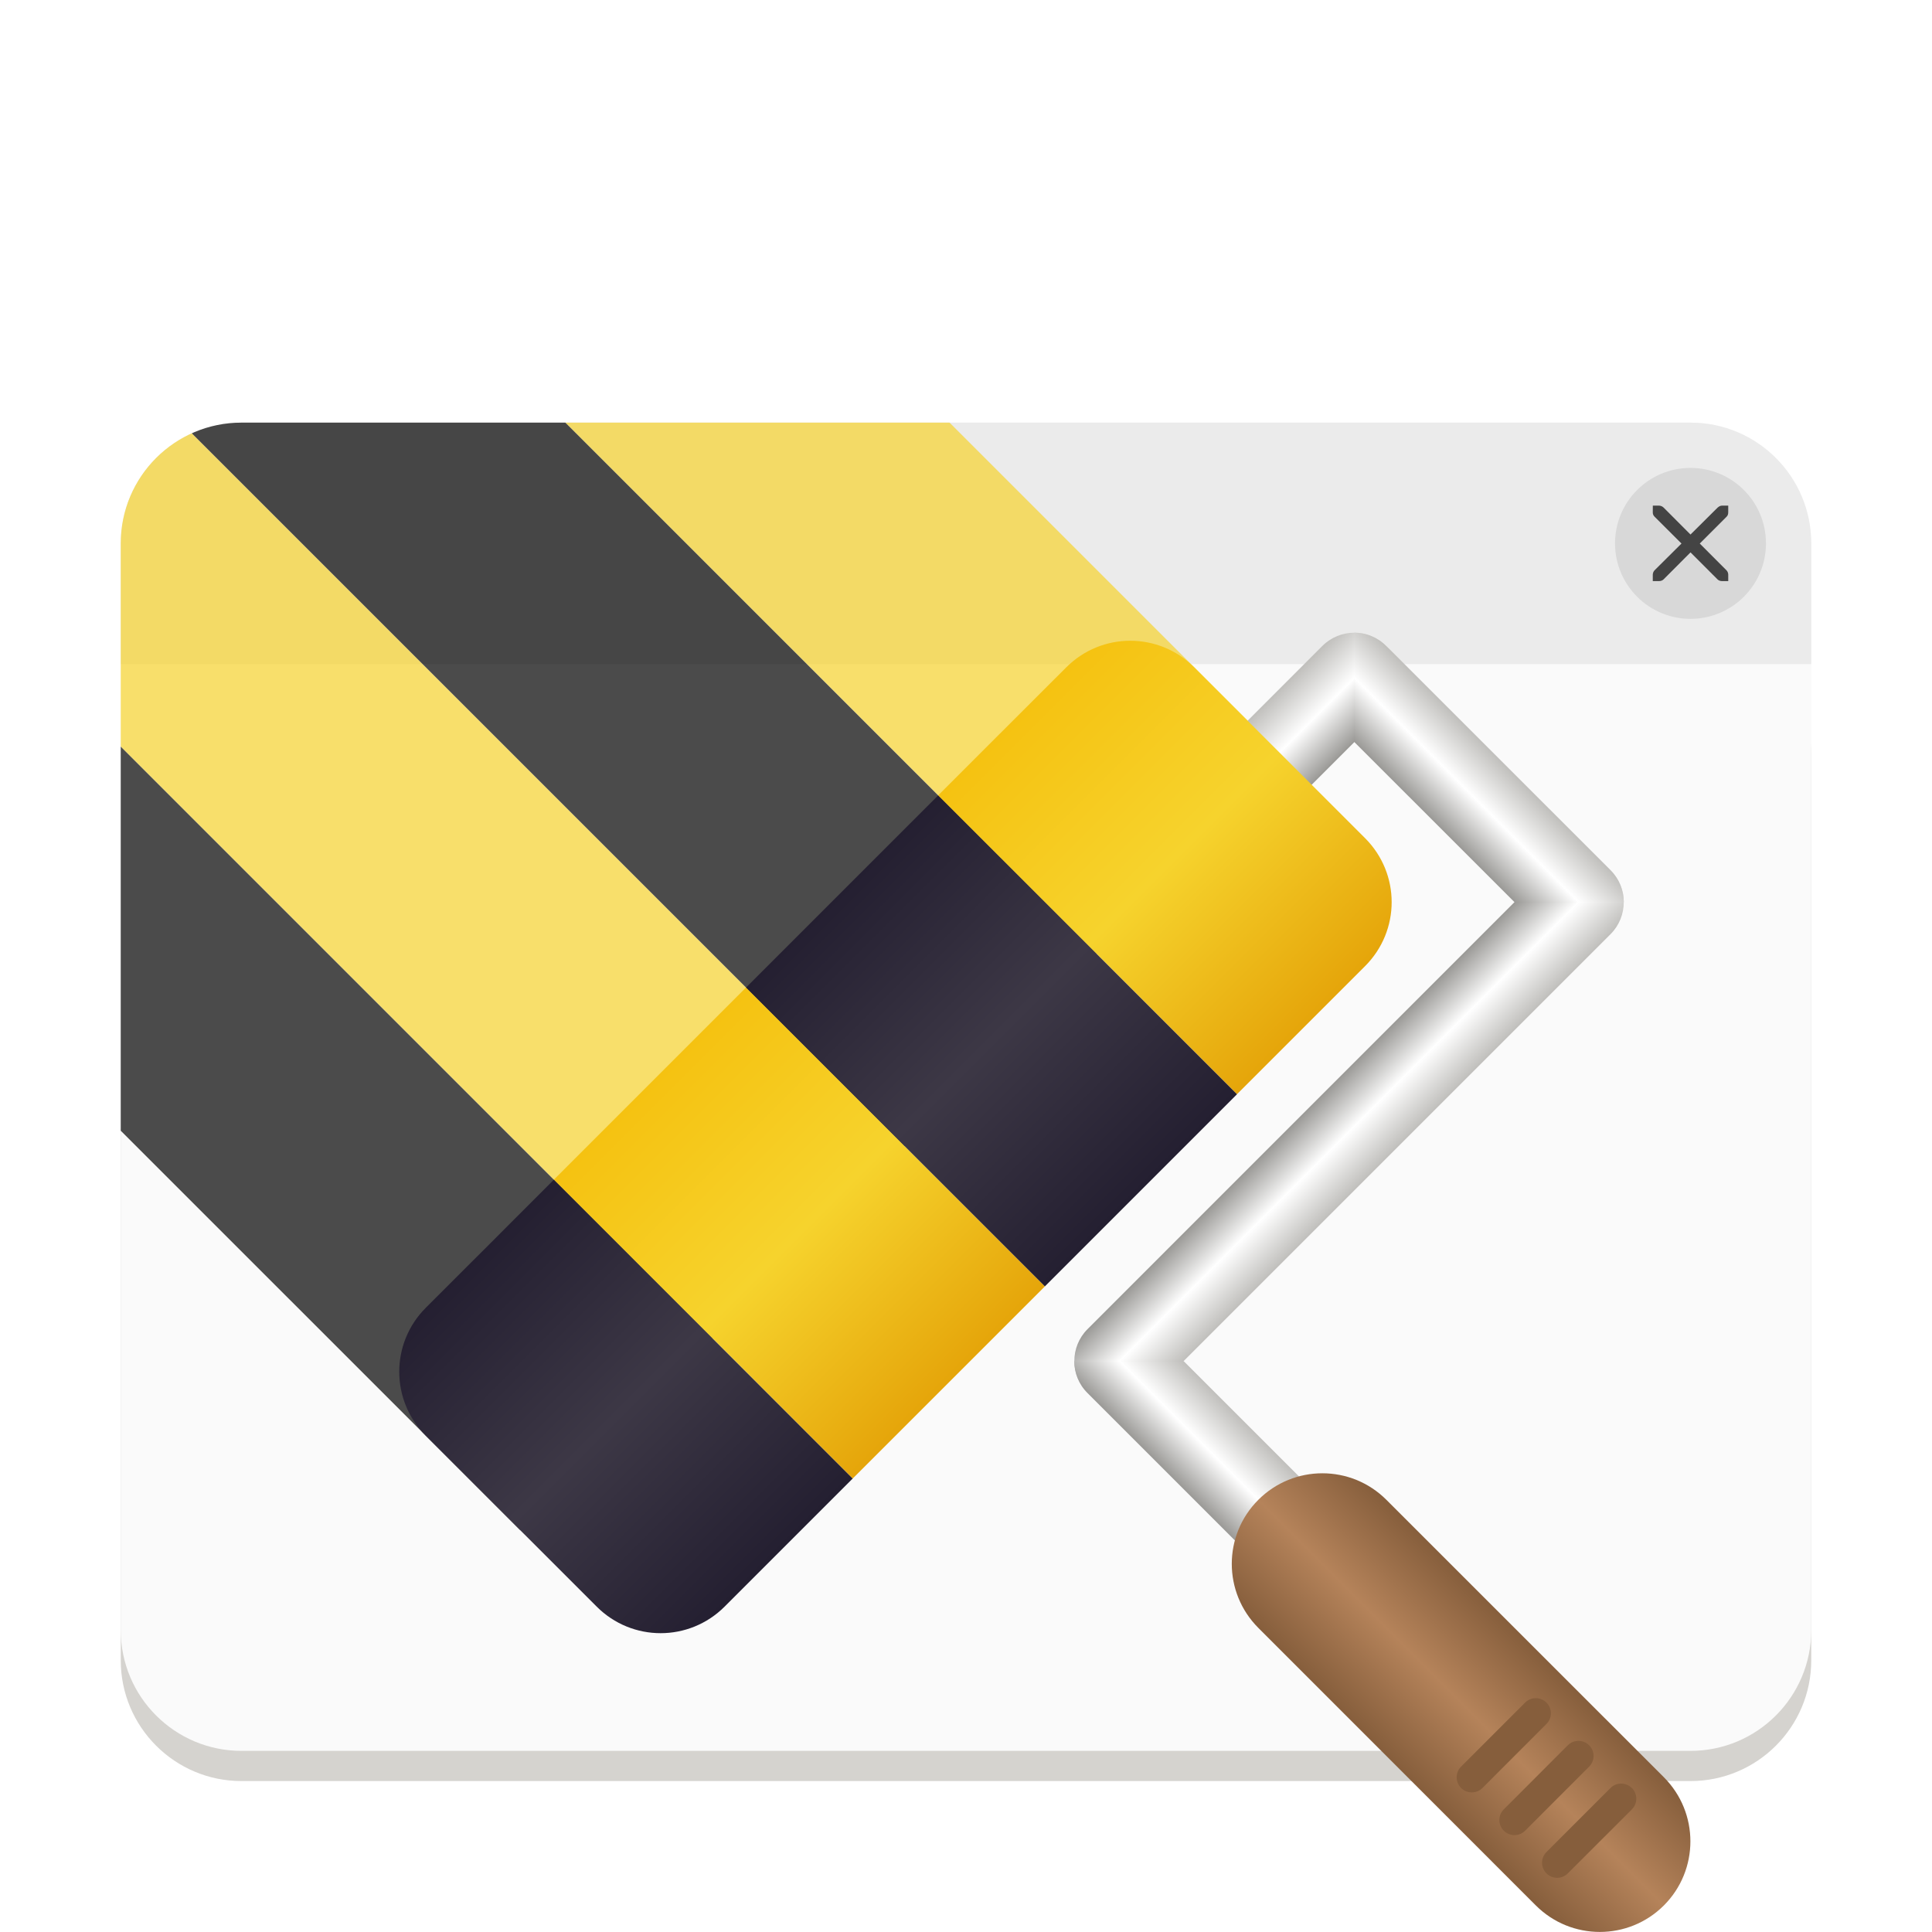
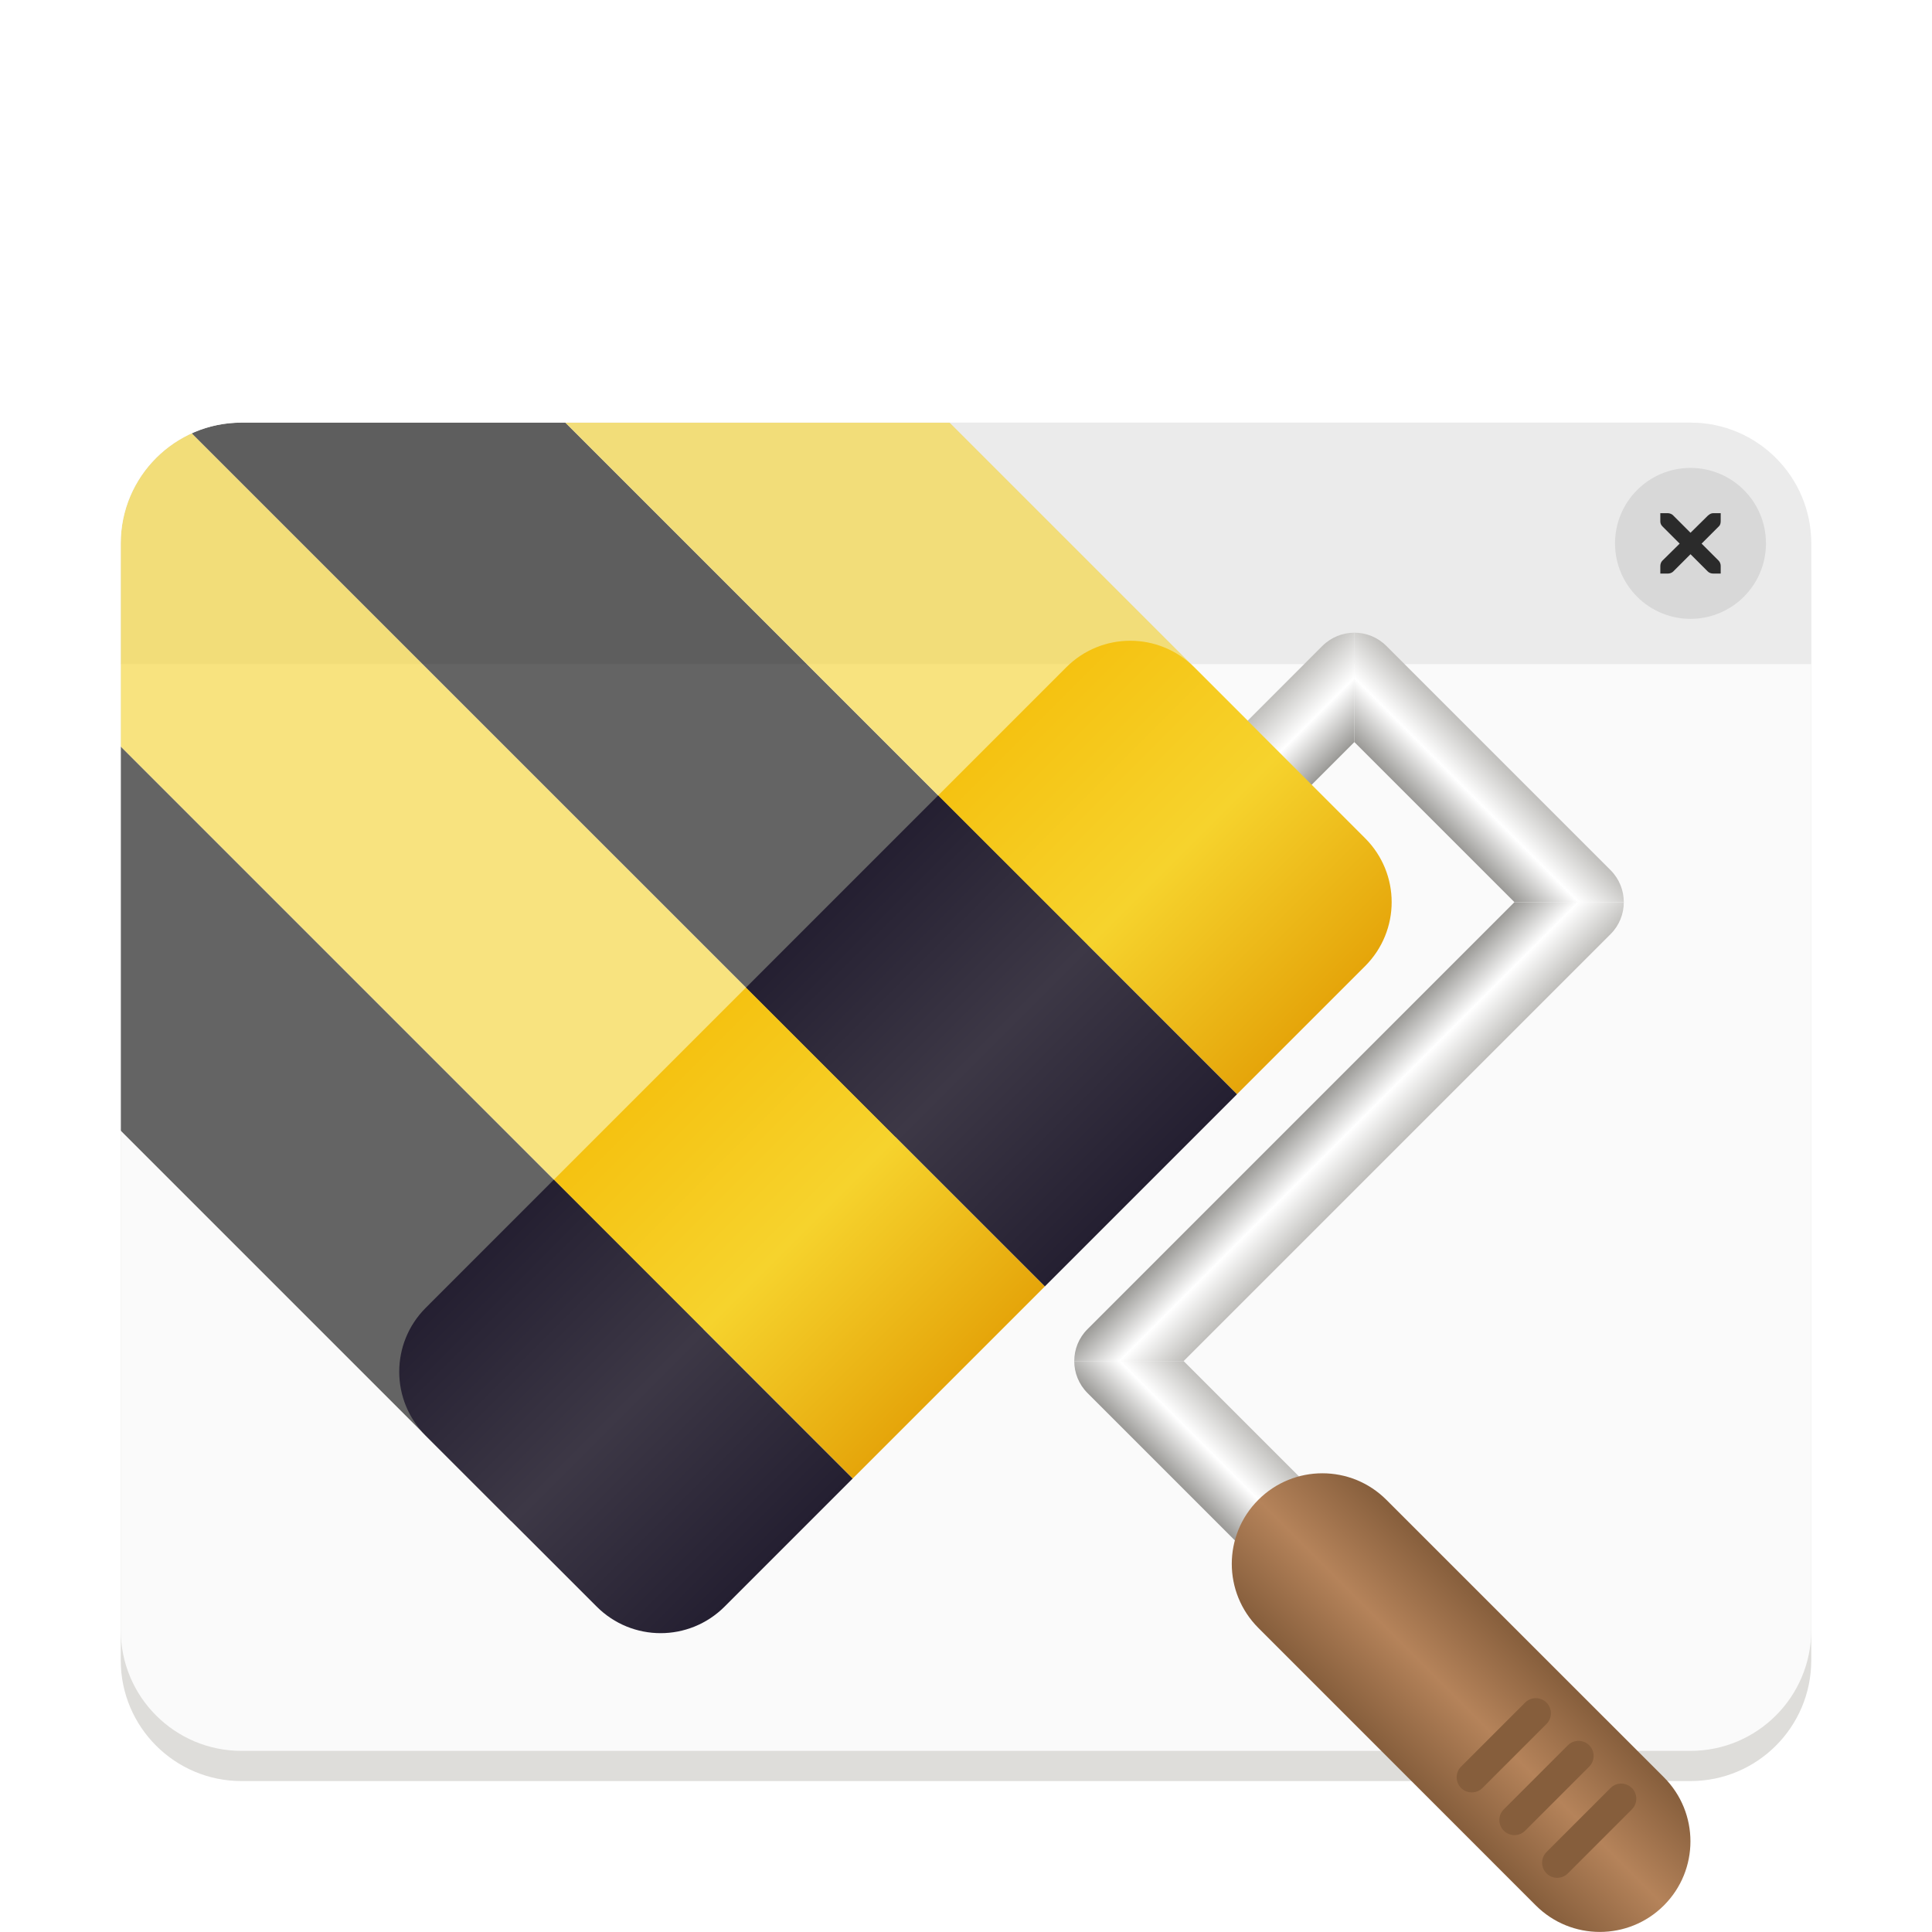
<svg xmlns="http://www.w3.org/2000/svg" xmlns:xlink="http://www.w3.org/1999/xlink" height="128px" viewBox="0 0 128 128" width="128px">
  <clipPath id="a">
    <path d="m 8 28 h 112 v 16 h -112 z m 0 0" />
  </clipPath>
  <clipPath id="b">
    <path d="m 16 28 h 96 c 4.418 0 8 3.582 8 8 v 72 c 0 4.418 -3.582 8 -8 8 h -96 c -4.418 0 -8 -3.582 -8 -8 v -72 c 0 -4.418 3.582 -8 8 -8 z m 0 0" />
  </clipPath>
-   <filter id="c" height="100%" width="100%" x="0%" y="0%">
+   <clipPath id="c">
+     <path d="m 8 28 h 112 v 88 h -112 z m 0 0" />
+   </clipPath>
+   <clipPath id="d">
+     <path d="m 16 28 h 96 c 4.418 0 8 3.582 8 8 v 72 c 0 4.418 -3.582 8 -8 8 h -96 c -4.418 0 -8 -3.582 -8 -8 v -72 c 0 -4.418 3.582 -8 8 -8 z m 0 0" />
+   </clipPath>
+   <filter id="e" height="100%" width="100%" x="0%" y="0%">
    <feColorMatrix in="SourceGraphic" type="matrix" values="0 0 0 0 1 0 0 0 0 1 0 0 0 0 1 0 0 0 1 0" />
  </filter>
-   <mask id="d">
-     <g filter="url(#c)">
-       <rect fill-opacity="0.7" height="128" width="128" />
+   <mask id="f">
+     <g filter="url(#e)">
+       <rect fill-opacity="0.6" height="128" width="128" />
    </g>
  </mask>
-   <clipPath id="e">
-     <path d="m 16 44 h 40 v 74 h -40 z m 0 0" />
-   </clipPath>
-   <clipPath id="f">
-     <path d="m 24 44 h 96 c 4.418 0 8 3.582 8 8 v 72 c 0 4.418 -3.582 8 -8 8 h -96 c -4.418 0 -8 -3.582 -8 -8 v -72 c 0 -4.418 3.582 -8 8 -8 z m 0 0" />
-   </clipPath>
  <clipPath id="g">
-     <path d="m 16 44 h 52 v 61 h -52 z m 0 0" />
-   </clipPath>
-   <clipPath id="h">
-     <path d="m 24 44 h 96 c 4.418 0 8 3.582 8 8 v 72 c 0 4.418 -3.582 8 -8 8 h -96 c -4.418 0 -8 -3.582 -8 -8 v -72 c 0 -4.418 3.582 -8 8 -8 z m 0 0" />
-   </clipPath>
-   <clipPath id="i">
-     <path d="m 16 44 h 78 v 36 h -78 z m 0 0" />
-   </clipPath>
-   <clipPath id="j">
-     <path d="m 24 44 h 96 c 4.418 0 8 3.582 8 8 v 72 c 0 4.418 -3.582 8 -8 8 h -96 c -4.418 0 -8 -3.582 -8 -8 v -72 c 0 -4.418 3.582 -8 8 -8 z m 0 0" />
-   </clipPath>
-   <clipPath id="k">
-     <path d="m 16 44 h 65 v 48 h -65 z m 0 0" />
-   </clipPath>
-   <clipPath id="l">
-     <path d="m 24 44 h 96 c 4.418 0 8 3.582 8 8 v 72 c 0 4.418 -3.582 8 -8 8 h -96 c -4.418 0 -8 -3.582 -8 -8 v -72 c 0 -4.418 3.582 -8 8 -8 z m 0 0" />
-   </clipPath>
-   <clipPath id="m">
    <rect height="152" width="192" />
  </clipPath>
-   <linearGradient id="n" gradientUnits="userSpaceOnUse">
+   <linearGradient id="h" gradientUnits="userSpaceOnUse">
    <stop offset="0" stop-color="#9a9996" />
    <stop offset="0.5" stop-color="#ffffff" />
    <stop offset="1" stop-color="#c0bfbc" />
  </linearGradient>
-   <linearGradient id="o" gradientTransform="matrix(-0.419845 0.419845 1.06066 1.06066 -134.5986 -218.6543)" x1="46" x2="46" xlink:href="#n" y1="232" y2="228" />
-   <linearGradient id="p" gradientTransform="matrix(0.839689 -0.839689 -1.06066 -1.06066 296.5593 355.6933)" x1="46" x2="46" xlink:href="#n" y1="232" y2="228" />
-   <linearGradient id="q" gradientTransform="matrix(-0.574524 -0.574524 -1.06066 1.06066 372.9271 -159.7874)" x1="46" x2="46" xlink:href="#n" y1="232" y2="228" />
-   <linearGradient id="r" gradientTransform="matrix(-0.342728 -0.342728 -1.06066 1.06066 338.0833 -133.819)" x1="46" x2="46" xlink:href="#n" y1="232" y2="228" />
-   <linearGradient id="s" gradientUnits="userSpaceOnUse">
+   <linearGradient id="i" gradientTransform="matrix(0.419845 -0.419845 1.06066 1.06066 -514.6687 161.416)" x1="848.422" x2="848.422" xlink:href="#h" y1="232" y2="228" />
+   <linearGradient id="j" gradientTransform="matrix(0.419845 -0.419845 1.06066 1.06066 -514.6687 161.416)" x1="853.474" x2="863.58" xlink:href="#h" y1="237.333" y2="237.333" />
+   <linearGradient id="k" gradientTransform="matrix(0.419845 -0.419845 1.06066 1.06066 -515.3758 160.7089)" x1="823.159" x2="823.159" xlink:href="#h" y1="242.667" y2="246.667" />
+   <linearGradient id="l" gradientTransform="matrix(0.359867 -0.359867 1.06066 1.06066 -468.4289 115.1763)" x1="782.737" x2="794.527" xlink:href="#h" y1="248.667" y2="248.667" />
+   <linearGradient id="m" gradientTransform="matrix(0.606092 -0.606092 0.74639 0.74639 -415.9146 194.5964)" gradientUnits="userSpaceOnUse" x1="483.447" x2="497.447" y1="288.671" y2="288.671">
+     <stop offset="0" stop-color="#865e3c" />
+     <stop offset="0.5" stop-color="#b5835a" />
+     <stop offset="1" stop-color="#865e3c" />
+   </linearGradient>
+   <linearGradient id="n" gradientUnits="userSpaceOnUse">
    <stop offset="0" stop-color="#241f31" />
    <stop offset="0.5" stop-color="#3d3846" />
    <stop offset="1" stop-color="#241f31" />
  </linearGradient>
-   <linearGradient id="t" gradientTransform="matrix(1.06066 -1.06066 1.099944 1.099944 -108.3377 119.7948)" x1="82" x2="82" xlink:href="#s" y1="47" y2="65" />
-   <linearGradient id="u" gradientUnits="userSpaceOnUse">
+   <linearGradient id="o" gradientTransform="matrix(1.06066 -1.06066 1.099944 1.099944 -136.6217 148.0789)" x1="102.667" x2="102.667" xlink:href="#n" y1="47" y2="65" />
+   <linearGradient id="p" gradientUnits="userSpaceOnUse">
    <stop offset="0" stop-color="#f5c211" />
    <stop offset="0.5" stop-color="#f6d32d" />
    <stop offset="1" stop-color="#e5a50a" />
  </linearGradient>
-   <linearGradient id="v" gradientTransform="matrix(1.06066 -1.06066 1.099944 1.099944 -95.60982 107.0669)" x1="82" x2="82" xlink:href="#u" y1="47" y2="65" />
-   <linearGradient id="w" gradientTransform="matrix(1.06066 -1.06066 1.099944 1.099944 -70.15398 81.61102)" x1="82" x2="82" xlink:href="#u" y1="47" y2="65" />
-   <linearGradient id="x" gradientTransform="matrix(1.06066 -1.06066 1.099944 1.099944 -82.8819 94.33895)" x1="82" x2="82" xlink:href="#s" y1="47" y2="65" />
-   <linearGradient id="y" gradientTransform="matrix(0.606092 -0.606092 0.74639 0.74639 -415.9152 194.5964)" gradientUnits="userSpaceOnUse" x1="483.447" x2="497.447" y1="288.671" y2="288.671">
-     <stop offset="0" stop-color="#865e3c" />
-     <stop offset="0.5" stop-color="#b5835a" />
-     <stop offset="1" stop-color="#865e3c" />
-   </linearGradient>
-   <path d="m 16 42 h 96 c 4.418 0 8 3.582 8 8 v 60 c 0 4.418 -3.582 8 -8 8 h -96 c -4.418 0 -8 -3.582 -8 -8 v -60 c 0 -4.418 3.582 -8 8 -8 z m 0 0" fill="#d5d3cf" />
+   <linearGradient id="q" gradientTransform="matrix(1.06066 -1.06066 1.099944 1.099944 -95.60946 107.0667)" x1="82" x2="82" xlink:href="#p" y1="47" y2="65" />
+   <linearGradient id="r" gradientTransform="matrix(1.06066 -1.06066 1.099944 1.099944 -70.15359 81.61082)" x1="88" x2="88" xlink:href="#p" y1="47" y2="65" />
+   <linearGradient id="s" gradientTransform="matrix(1.06066 -1.06066 1.099944 1.099944 -82.88152 94.33875)" x1="82" x2="82" xlink:href="#n" y1="47" y2="65" />
+   <path d="m 16 30 h 96 c 4.418 0 8 3.582 8 8 v 72 c 0 4.418 -3.582 8 -8 8 h -96 c -4.418 0 -8 -3.582 -8 -8 v -72 c 0 -4.418 3.582 -8 8 -8 z m 0 0" fill="#deddda" />
  <path d="m 16 28 h 96 c 4.418 0 8 3.582 8 8 v 72 c 0 4.418 -3.582 8 -8 8 h -96 c -4.418 0 -8 -3.582 -8 -8 v -72 c 0 -4.418 3.582 -8 8 -8 z m 0 0" fill="#fafafa" />
  <g clip-path="url(#a)">
    <g clip-path="url(#b)">
      <path d="m 8 28 h 112 v 16 h -112 z m 0 0" fill="#ebebeb" />
    </g>
  </g>
  <path d="m 117 36 c 0 2.762 -2.238 5 -5 5 s -5 -2.238 -5 -5 s 2.238 -5 5 -5 s 5 2.238 5 5 z m 0 0" fill="#d8d8d8" />
-   <path d="m 109.504 33.5 h 0.426 c 0.105 0.004 0.215 0.055 0.289 0.129 l 1.781 1.785 l 1.797 -1.785 c 0.109 -0.094 0.188 -0.125 0.285 -0.129 h 0.418 v 0.418 c 0 0.117 -0.016 0.227 -0.105 0.312 l -1.781 1.781 l 1.77 1.773 c 0.078 0.078 0.117 0.188 0.117 0.297 v 0.418 h -0.418 c -0.109 0 -0.219 -0.039 -0.297 -0.117 l -1.785 -1.785 l -1.781 1.785 c -0.078 0.078 -0.191 0.117 -0.301 0.117 h -0.418 v -0.418 c 0 -0.109 0.043 -0.219 0.117 -0.297 l 1.785 -1.773 l -1.785 -1.781 c -0.086 -0.082 -0.125 -0.195 -0.117 -0.312 z m 0 0" fill="#444444" />
-   <g clip-path="url(#m)" mask="url(#d)" transform="matrix(1 0 0 1 -8 -16)">
-     <g clip-path="url(#e)">
-       <g clip-path="url(#f)">
-         <path d="m -25.41 49.504 l 12.727 -12.73 l 67.883 67.883 l -12.727 12.727 z m 0 0" />
-       </g>
-     </g>
-     <g clip-path="url(#g)">
-       <g clip-path="url(#h)">
-         <path d="m -12.684 36.773 l 12.73 -12.727 l 67.883 67.883 l -12.73 12.727 z m 0 0" fill="#f6d32d" />
-       </g>
-     </g>
-     <g clip-path="url(#i)">
-       <g clip-path="url(#j)">
-         <path d="m 12.773 11.32 l 12.727 -12.73 l 67.883 67.883 l -12.727 12.727 z m 0 0" fill="#f6d32d" />
-       </g>
-     </g>
-     <g clip-path="url(#k)">
-       <g clip-path="url(#l)">
-         <path d="m 0.047 24.047 l 12.727 -12.727 l 67.883 67.879 l -12.727 12.73 z m 0 0" />
+   <path d="m 110 34 h 0.516 c 0.129 0.008 0.258 0.062 0.344 0.156 l 1.141 1.141 l 1.156 -1.141 c 0.133 -0.113 0.223 -0.152 0.344 -0.156 h 0.5 v 0.5 c 0 0.145 -0.016 0.273 -0.125 0.375 l -1.141 1.141 l 1.125 1.125 c 0.094 0.094 0.141 0.227 0.141 0.359 v 0.5 h -0.5 c -0.133 0 -0.266 -0.047 -0.359 -0.141 l -1.141 -1.141 l -1.141 1.141 c -0.094 0.094 -0.227 0.141 -0.359 0.141 h -0.5 v -0.5 c 0 -0.133 0.047 -0.266 0.141 -0.359 l 1.141 -1.125 l -1.141 -1.141 c -0.105 -0.098 -0.152 -0.234 -0.141 -0.375 z m 0 0" fill="#2b2b2b" />
+   <g clip-path="url(#c)">
+     <g clip-path="url(#d)">
+       <g clip-path="url(#g)" mask="url(#f)" transform="matrix(1 0 0 1 -8 -16)">
+         <path d="m -26.012 48.898 l 12.727 -12.727 l 67.883 67.883 l -12.727 12.727 z m 0 0" />
+         <path d="m -13.285 36.172 l 12.727 -12.727 l 67.883 67.879 l -12.727 12.73 z m 0 0" fill="#f6d32d" />
+         <path d="m -0.559 23.445 l 12.73 -12.73 l 67.883 67.883 l -12.73 12.727 z m 0 0" />
+         <path d="m 12.172 10.715 l 12.727 -12.727 l 67.883 67.883 l -12.727 12.727 z m 0 0" fill="#f6d32d" />
      </g>
    </g>
  </g>
-   <path d="m 87.609 42.797 l -8.484 8.488 c -1.172 1.172 -1.172 3.07 0 4.242 s 3.07 1.172 4.242 0 l 8.484 -8.484 c 1.172 -1.172 1.172 -3.074 0 -4.246 c -1.172 -1.172 -3.07 -1.172 -4.242 0 z m 0 0" fill="url(#o)" />
-   <path d="m 76.297 92.297 l 30.406 -30.406 c 1.168 -1.172 1.168 -3.07 0 -4.242 c -1.172 -1.172 -3.074 -1.172 -4.246 0 l -30.402 30.406 c -1.172 1.172 -1.172 3.07 0 4.242 c 1.168 1.172 3.07 1.172 4.242 0 z m 0 0" fill="url(#p)" />
-   <path d="m 89.73 41.918 v 7.246 l 10.609 10.605 h 7.242 c 0 -0.766 -0.293 -1.535 -0.879 -2.121 l -14.852 -14.848 c -0.586 -0.59 -1.355 -0.883 -2.121 -0.883 z m 0 0" fill="url(#q)" />
-   <path d="m 78.418 90.176 h -7.246 c 0 0.766 0.293 1.535 0.883 2.121 l 9.898 9.898 c 1.176 1.176 3.066 1.176 4.242 0 c 1.176 -1.176 1.176 -3.066 0 -4.242 z m 0 0" fill="url(#r)" />
-   <path d="m 28.211 86.641 l 4.246 -4.242 l 4.242 -4.246 l 19.797 19.801 l -8.484 8.484 c -2.352 2.352 -6.137 2.352 -8.484 0 l -11.316 -11.312 c -2.348 -2.352 -2.348 -6.137 0 -8.484 z m 0 0" fill="url(#t)" />
-   <path d="m 36.699 78.152 l 12.727 -12.727 l 19.801 19.801 l -12.73 12.727 z m 0 0" fill="url(#v)" />
-   <path d="m 66.395 48.457 l 4.246 -4.242 c 2.348 -2.352 6.133 -2.352 8.484 0 l 11.312 11.312 c 2.352 2.352 2.352 6.133 0 8.484 l -8.484 8.484 l -19.801 -19.797 z m 0 0" fill="url(#w)" />
-   <path d="m 49.426 65.426 l 12.727 -12.727 l 19.801 19.797 l -12.727 12.73 z m 0 0" fill="url(#x)" />
-   <path d="m 83.367 99.367 c 2.344 -2.344 6.141 -2.344 8.484 0 l 18.387 18.383 c 2.34 2.344 2.34 6.145 0 8.488 c -2.344 2.344 -6.145 2.344 -8.488 0 l -18.383 -18.387 c -2.344 -2.344 -2.344 -6.141 0 -8.484 z m 0 0" fill="url(#y)" />
+   <path d="m 79.125 51.285 c -1.176 1.176 -1.176 3.066 0 4.242 c 1.176 1.176 3.066 1.176 4.242 0 l 6.363 -6.363 v -7.246 c -0.766 0 -1.531 0.293 -2.121 0.879 z m 0 0" fill="url(#i)" />
+   <path d="m 89.73 41.918 v 7.246 l 10.605 10.605 h 7.246 c 0 -0.766 -0.293 -1.535 -0.879 -2.121 l -14.852 -14.852 c -0.586 -0.586 -1.355 -0.879 -2.121 -0.879 z m 0 0" fill="url(#j)" />
+   <path d="m 72.055 88.055 c -0.59 0.586 -0.883 1.352 -0.883 2.121 h 7.246 l 28.285 -28.285 c 0.586 -0.586 0.879 -1.355 0.879 -2.121 h -7.246 z m 0 0" fill="url(#k)" />
+   <path d="m 71.172 90.176 c 0 0.766 0.293 1.531 0.883 2.121 l 9.898 9.898 c 1.176 1.176 3.066 1.176 4.242 0 c 1.176 -1.176 1.176 -3.066 0 -4.242 l -7.777 -7.777 z m 0 0" fill="url(#l)" />
+   <path d="m 83.367 99.367 c 2.344 -2.344 6.141 -2.344 8.484 0 l 18.387 18.383 c 2.344 2.344 2.344 6.145 0 8.488 s -6.145 2.344 -8.488 0 l -18.383 -18.387 c -2.344 -2.344 -2.344 -6.141 0 -8.484 z m 0 0" fill="url(#m)" />
  <g fill="#865e3c">
-     <path d="m 96.801 117.043 l 4.242 -4.242 c 0.391 -0.391 1.023 -0.391 1.414 0 s 0.391 1.023 0 1.414 l -4.242 4.246 c -0.391 0.387 -1.023 0.387 -1.414 0 c -0.391 -0.391 -0.391 -1.027 0 -1.418 z m 0 0" />
-     <path d="m 99.629 119.875 l 4.242 -4.246 c 0.391 -0.391 1.023 -0.391 1.414 0 s 0.391 1.023 0 1.414 l -4.242 4.246 c -0.391 0.391 -1.023 0.391 -1.414 0 c -0.391 -0.391 -0.391 -1.023 0 -1.414 z m 0 0" />
-     <path d="m 102.457 122.703 l 4.242 -4.242 c 0.391 -0.391 1.027 -0.391 1.418 0 c 0.391 0.387 0.391 1.023 0 1.414 l -4.246 4.242 c -0.391 0.391 -1.023 0.391 -1.414 0 c -0.391 -0.391 -0.391 -1.023 0 -1.414 z m 0 0" />
+     <path d="m 96.801 117.043 l 4.242 -4.242 c 0.391 -0.391 1.027 -0.391 1.418 0 c 0.387 0.391 0.387 1.023 0 1.414 l -4.246 4.246 c -0.391 0.387 -1.023 0.387 -1.414 0 c -0.391 -0.391 -0.391 -1.027 0 -1.418 z m 0 0" />
+     <path d="m 99.629 119.875 l 4.246 -4.246 c 0.391 -0.391 1.023 -0.391 1.414 0 c 0.391 0.391 0.391 1.023 0 1.414 l -4.246 4.246 c -0.391 0.391 -1.023 0.391 -1.414 0 c -0.391 -0.391 -0.391 -1.023 0 -1.414 z m 0 0" />
+     <path d="m 102.461 122.703 l 4.242 -4.242 c 0.391 -0.391 1.023 -0.391 1.414 0 c 0.391 0.387 0.391 1.023 0 1.414 l -4.242 4.242 c -0.391 0.391 -1.027 0.391 -1.414 0 c -0.391 -0.391 -0.391 -1.023 0 -1.414 z m 0 0" />
  </g>
+   <path d="m 28.211 86.641 c -2.348 2.348 -2.348 6.133 0 8.484 l 11.316 11.312 c 2.348 2.352 6.133 2.352 8.484 0 l 8.484 -8.484 l -19.797 -19.801 z m 0 0" fill="url(#o)" />
+   <path d="m 36.699 78.152 l 12.727 -12.727 l 19.801 19.801 l -12.73 12.727 z m 0 0" fill="url(#q)" />
+   <path d="m 81.953 72.496 l 8.484 -8.484 c 2.352 -2.352 2.352 -6.137 0 -8.484 l -11.312 -11.316 c -2.352 -2.348 -6.137 -2.348 -8.484 0 l -8.488 8.488 z m 0 0" fill="url(#r)" />
+   <path d="m 49.426 65.426 l 12.727 -12.727 l 19.801 19.797 l -12.727 12.73 z m 0 0" fill="url(#s)" />
</svg>
